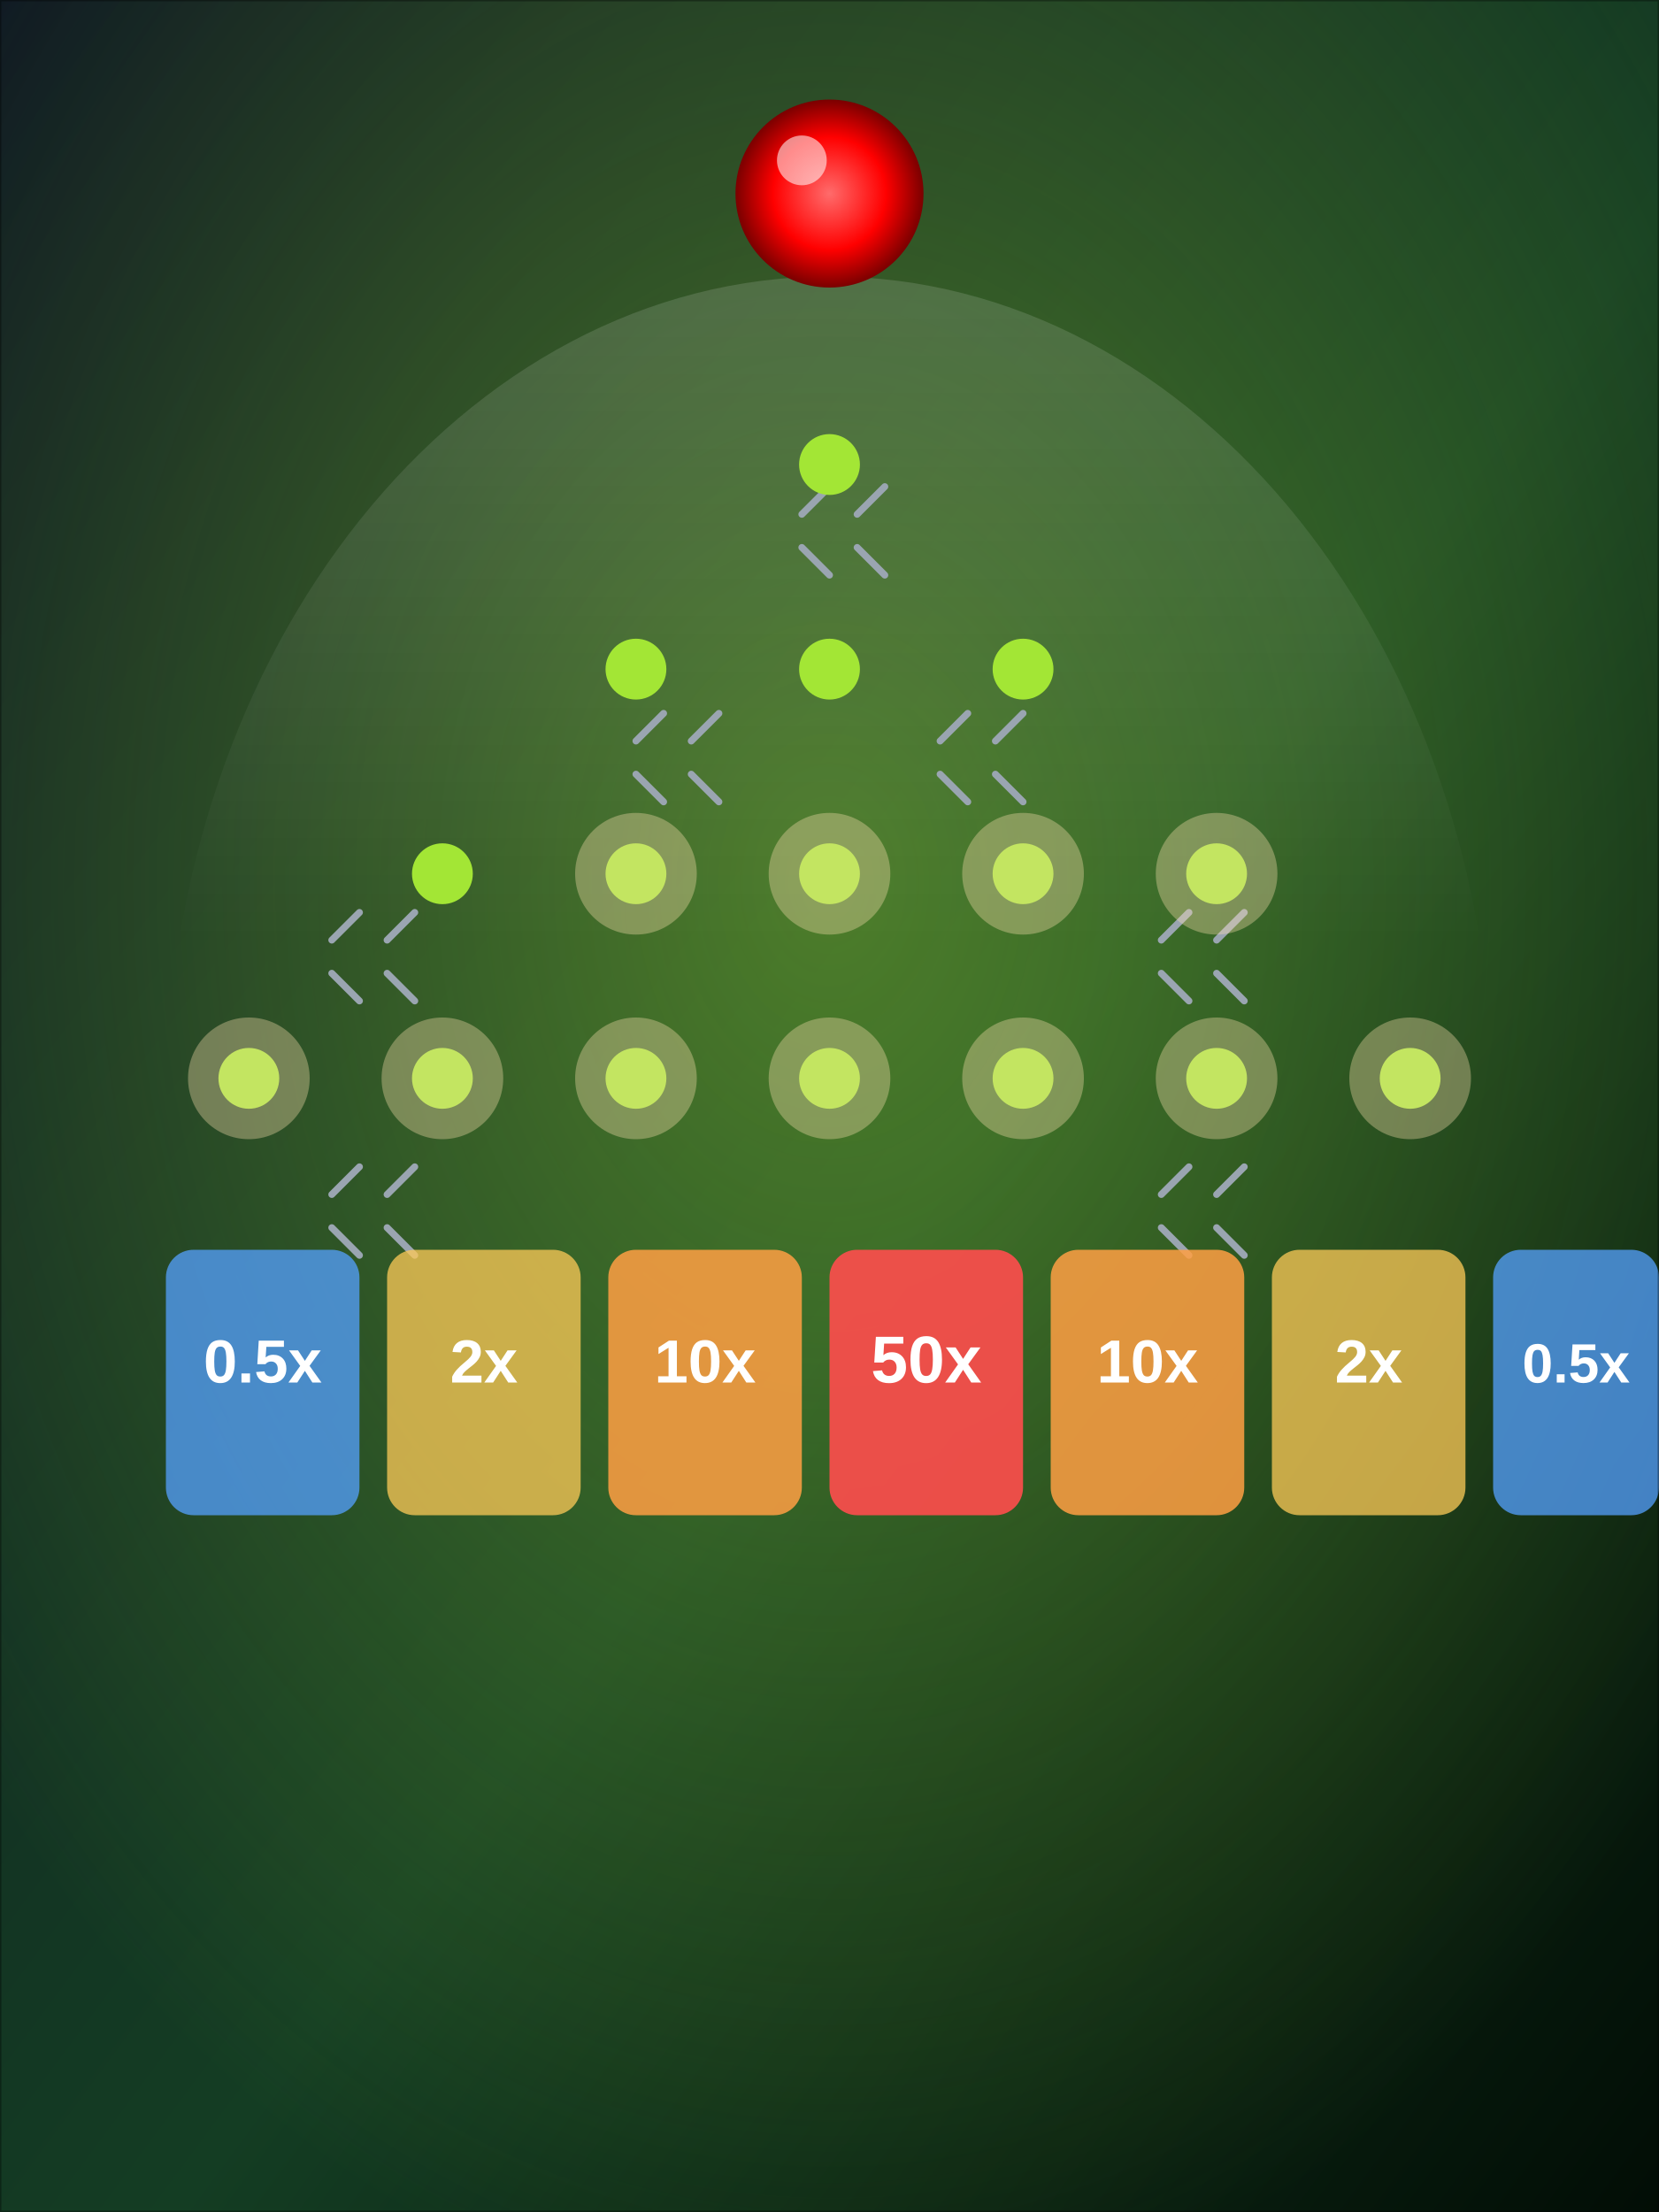
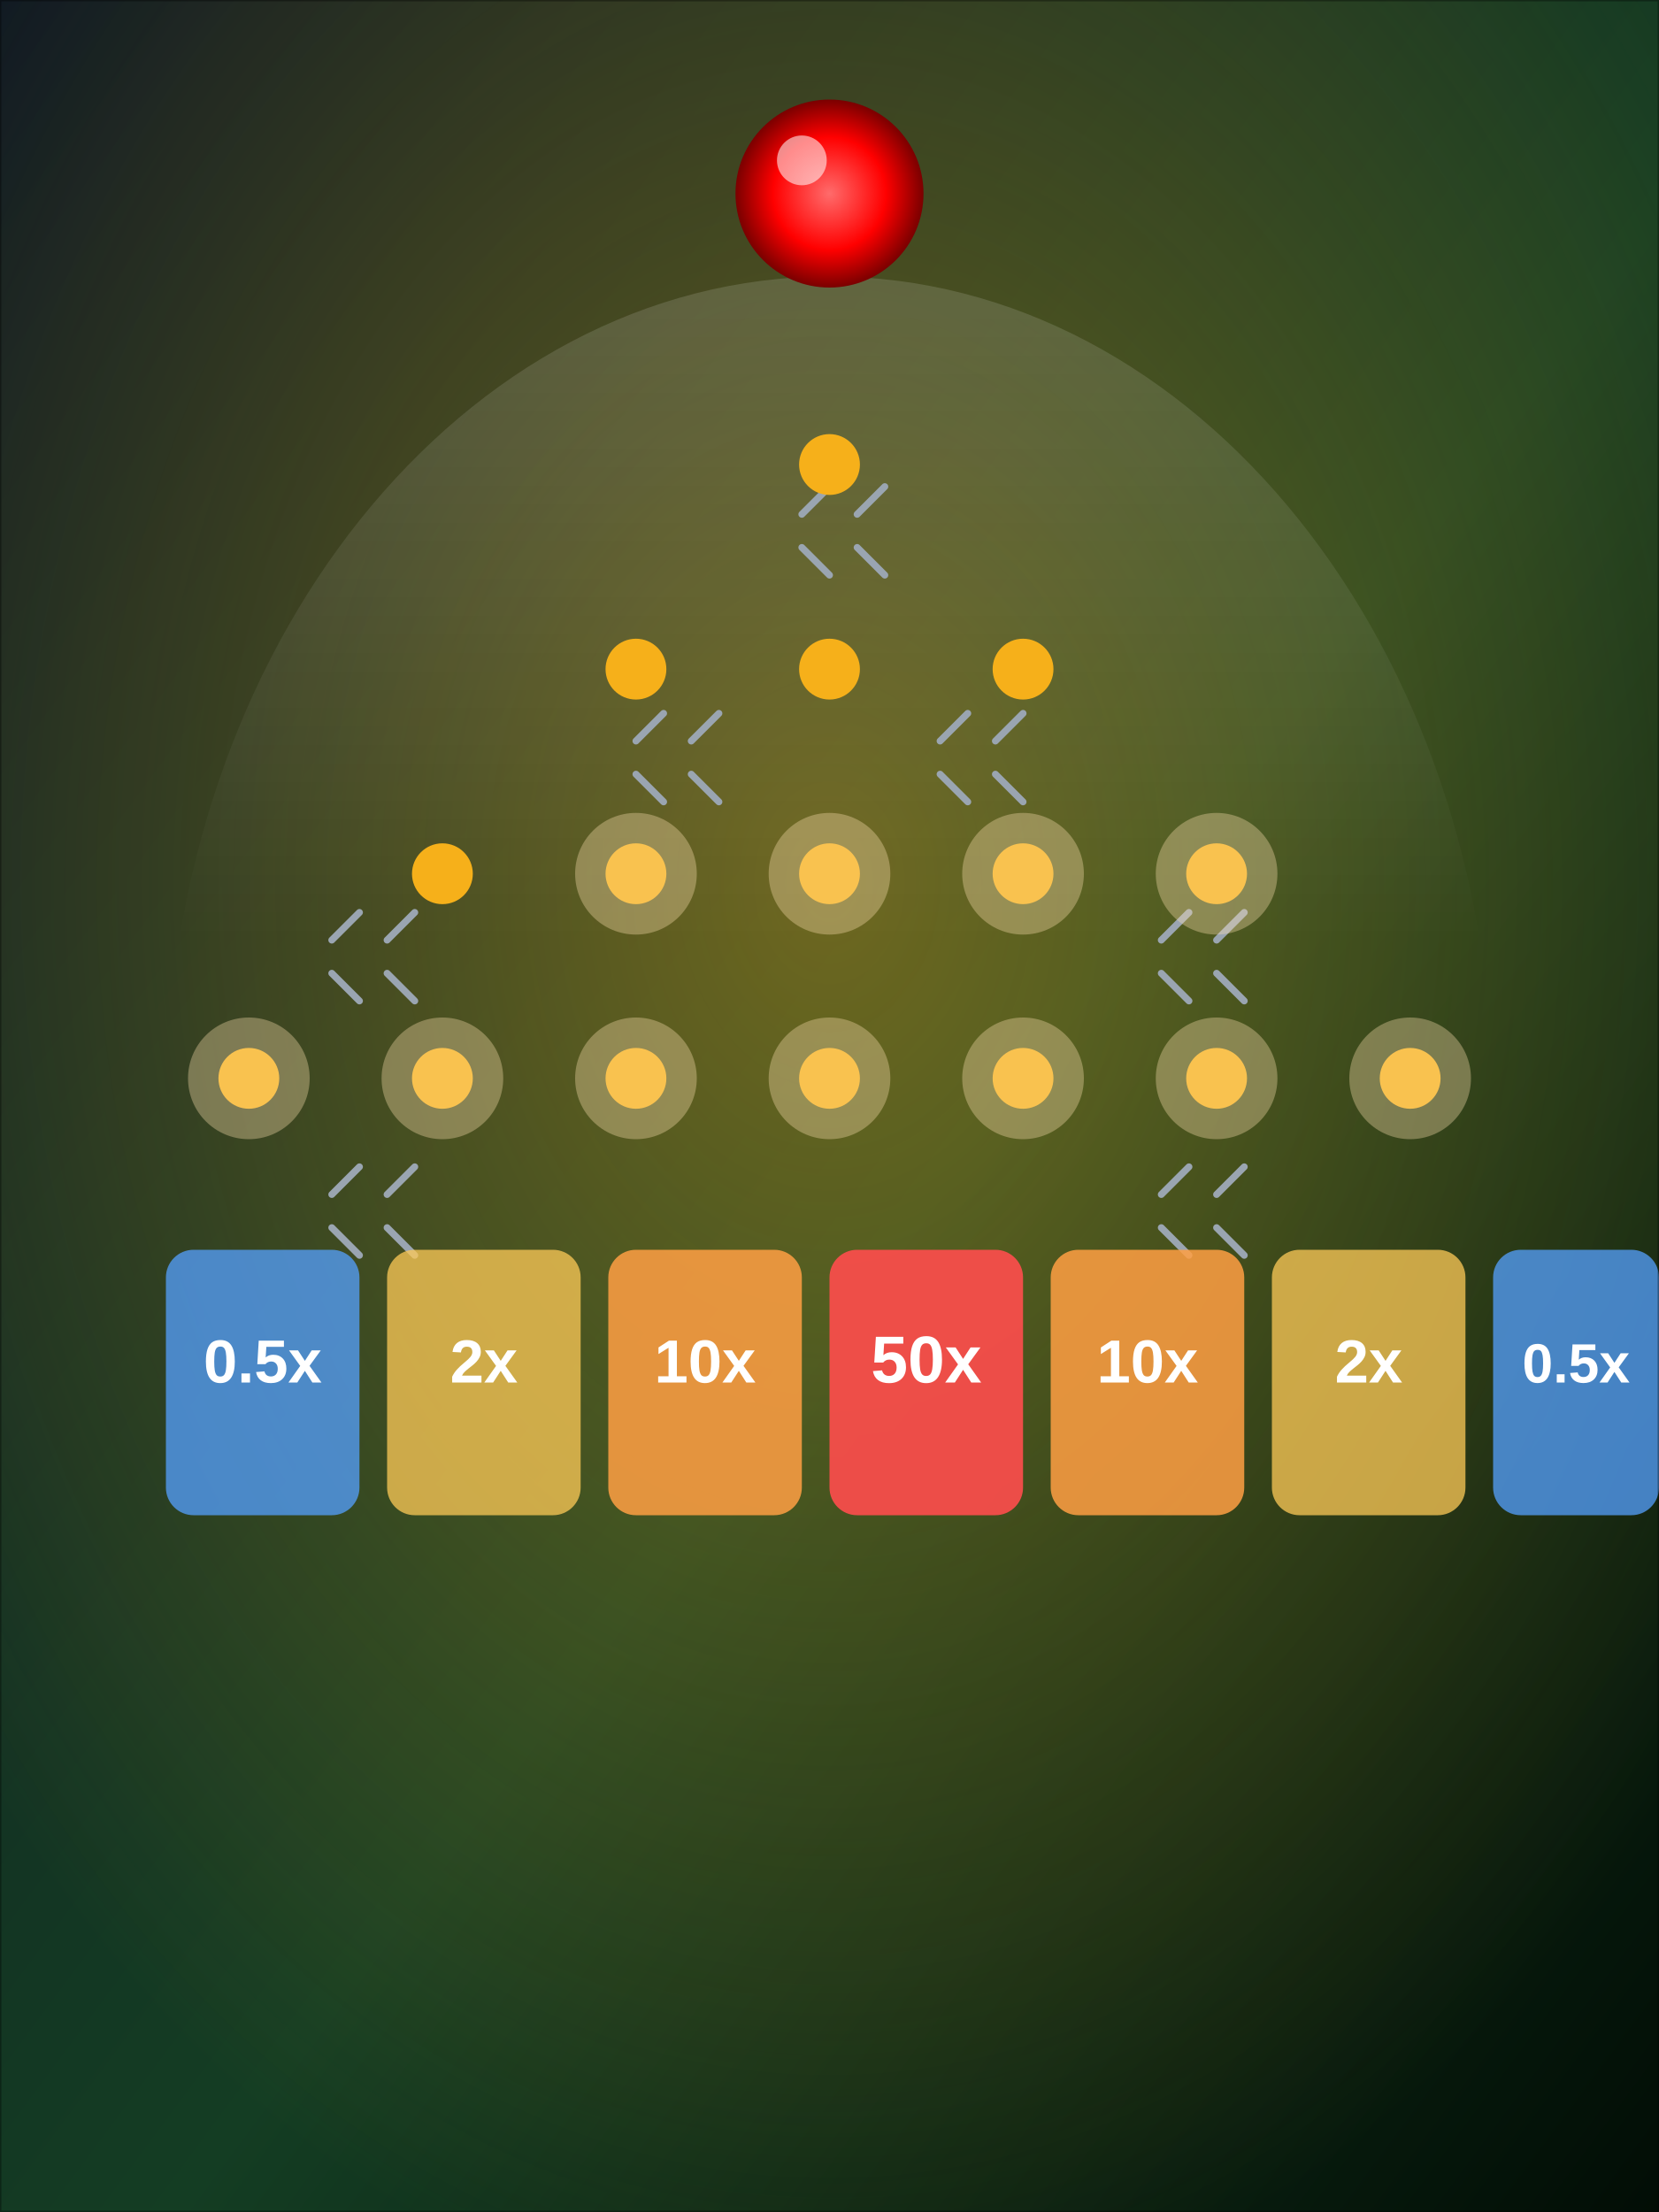
<svg xmlns="http://www.w3.org/2000/svg" width="600" height="800" viewBox="0 0 600 800">
  <defs>
    <linearGradient id="bg" x1="0" y1="0" x2="1" y2="1">
      <stop offset="0" stop-color="#0f1923" />
      <stop offset="0.55" stop-color="#143d23" />
      <stop offset="1" stop-color="#020d05" />
    </linearGradient>
    <radialGradient id="glow" cx="0.5" cy="0.4" r="0.65">
-       <stop offset="0" stop-color="#a3e635" stop-opacity="0.4" />
-       <stop offset="1" stop-color="#a3e635" stop-opacity="0" />
+       <stop offset="0" stop-color="#f6b01a" stop-opacity="0.4" />
+       <stop offset="1" stop-color="#f6b01a" stop-opacity="0" />
    </radialGradient>
    <linearGradient id="sheen" x1="0" y1="0" x2="0" y2="1">
      <stop offset="0" stop-color="#ffffff" stop-opacity="0.14" />
      <stop offset="0.4" stop-color="#ffffff" stop-opacity="0" />
    </linearGradient>
    <radialGradient id="ball">
      <stop offset="0" stop-color="#ff6b6b" />
      <stop offset="0.6" stop-color="#ff0000" />
      <stop offset="1" stop-color="#7a0000" />
    </radialGradient>
  </defs>
  <rect width="600" height="800" fill="url(#bg)" />
  <rect width="600" height="800" fill="url(#glow)" />
  <ellipse cx="300" cy="400" rx="240" ry="300" fill="url(#sheen)" />
  <g stroke="#9aa5b1" stroke-width="2.5" fill="none">
    <path d="M130 330 L120 340 M150 330 L140 340 M130 362 L120 352 M150 362 L140 352" stroke-linecap="round" />
    <path d="M240 258 L230 268 M260 258 L250 268 M240 290 L230 280 M260 290 L250 280" stroke-linecap="round" />
    <path d="M350 258 L340 268 M370 258 L360 268 M350 290 L340 280 M370 290 L360 280" stroke-linecap="round" />
    <path d="M130 422 L120 432 M150 422 L140 432 M130 454 L120 444 M150 454 L140 444" stroke-linecap="round" />
    <path d="M430 330 L420 340 M450 330 L440 340 M430 362 L420 352 M450 362 L440 352" stroke-linecap="round" />
    <path d="M430 422 L420 432 M450 422 L440 432 M430 454 L420 444 M450 454 L440 444" stroke-linecap="round" />
    <path d="M300 176 L290 186 M320 176 L310 186 M300 208 L290 198 M320 208 L310 198" stroke-linecap="round" />
  </g>
-   <g fill="#a3e635">
+   <g fill="#f6b01a">
    <circle cx="300" cy="168" r="11" />
    <circle cx="230" cy="242" r="11" />
    <circle cx="300" cy="242" r="11" />
    <circle cx="370" cy="242" r="11" />
    <circle cx="160" cy="316" r="11" />
    <circle cx="230" cy="316" r="11" />
    <circle cx="300" cy="316" r="11" />
    <circle cx="370" cy="316" r="11" />
    <circle cx="440" cy="316" r="11" />
    <circle cx="90" cy="390" r="11" />
    <circle cx="160" cy="390" r="11" />
    <circle cx="230" cy="390" r="11" />
    <circle cx="300" cy="390" r="11" />
    <circle cx="370" cy="390" r="11" />
    <circle cx="440" cy="390" r="11" />
    <circle cx="510" cy="390" r="11" />
  </g>
  <g fill="#fee2b3" opacity="0.35">
    <circle cx="160" cy="316" r="22" opacity="0" />
    <circle cx="230" cy="316" r="22" />
    <circle cx="300" cy="316" r="22" />
    <circle cx="370" cy="316" r="22" />
    <circle cx="440" cy="316" r="22" />
    <circle cx="90" cy="390" r="22" />
    <circle cx="160" cy="390" r="22" />
    <circle cx="230" cy="390" r="22" />
    <circle cx="300" cy="390" r="22" />
    <circle cx="370" cy="390" r="22" />
    <circle cx="440" cy="390" r="22" />
    <circle cx="510" cy="390" r="22" />
  </g>
  <circle cx="300" cy="70" r="34" fill="url(#ball)" />
  <circle cx="290" cy="58" r="9" fill="#ffffff" opacity="0.55" />
  <g font-family="Arial, sans-serif" font-weight="bold" text-anchor="middle">
    <rect x="60" y="452" width="70" height="96" rx="10" fill="#54a0ff" opacity="0.75" />
    <rect x="140" y="452" width="70" height="96" rx="10" fill="#feca57" opacity="0.75" />
    <rect x="220" y="452" width="70" height="96" rx="10" fill="#ff9f43" opacity="0.85" />
    <rect x="300" y="452" width="70" height="96" rx="10" fill="#ff4d4d" opacity="0.9" />
    <rect x="380" y="452" width="70" height="96" rx="10" fill="#ff9f43" opacity="0.85" />
    <rect x="460" y="452" width="70" height="96" rx="10" fill="#feca57" opacity="0.75" />
    <rect x="540" y="452" width="60" height="96" rx="10" fill="#54a0ff" opacity="0.75" />
    <text x="95" y="500" font-size="22" fill="#ffffff">0.5x</text>
    <text x="175" y="500" font-size="22" fill="#ffffff">2x</text>
    <text x="255" y="500" font-size="22" fill="#ffffff">10x</text>
    <text x="335" y="500" font-size="24" fill="#ffffff">50x</text>
    <text x="415" y="500" font-size="22" fill="#ffffff">10x</text>
    <text x="495" y="500" font-size="22" fill="#ffffff">2x</text>
    <text x="570" y="500" font-size="20" fill="#ffffff">0.5x</text>
  </g>
  <rect x="0" y="0" width="600" height="800" fill="none" stroke="rgba(0,0,0,0.35)" stroke-width="1" />
</svg>
